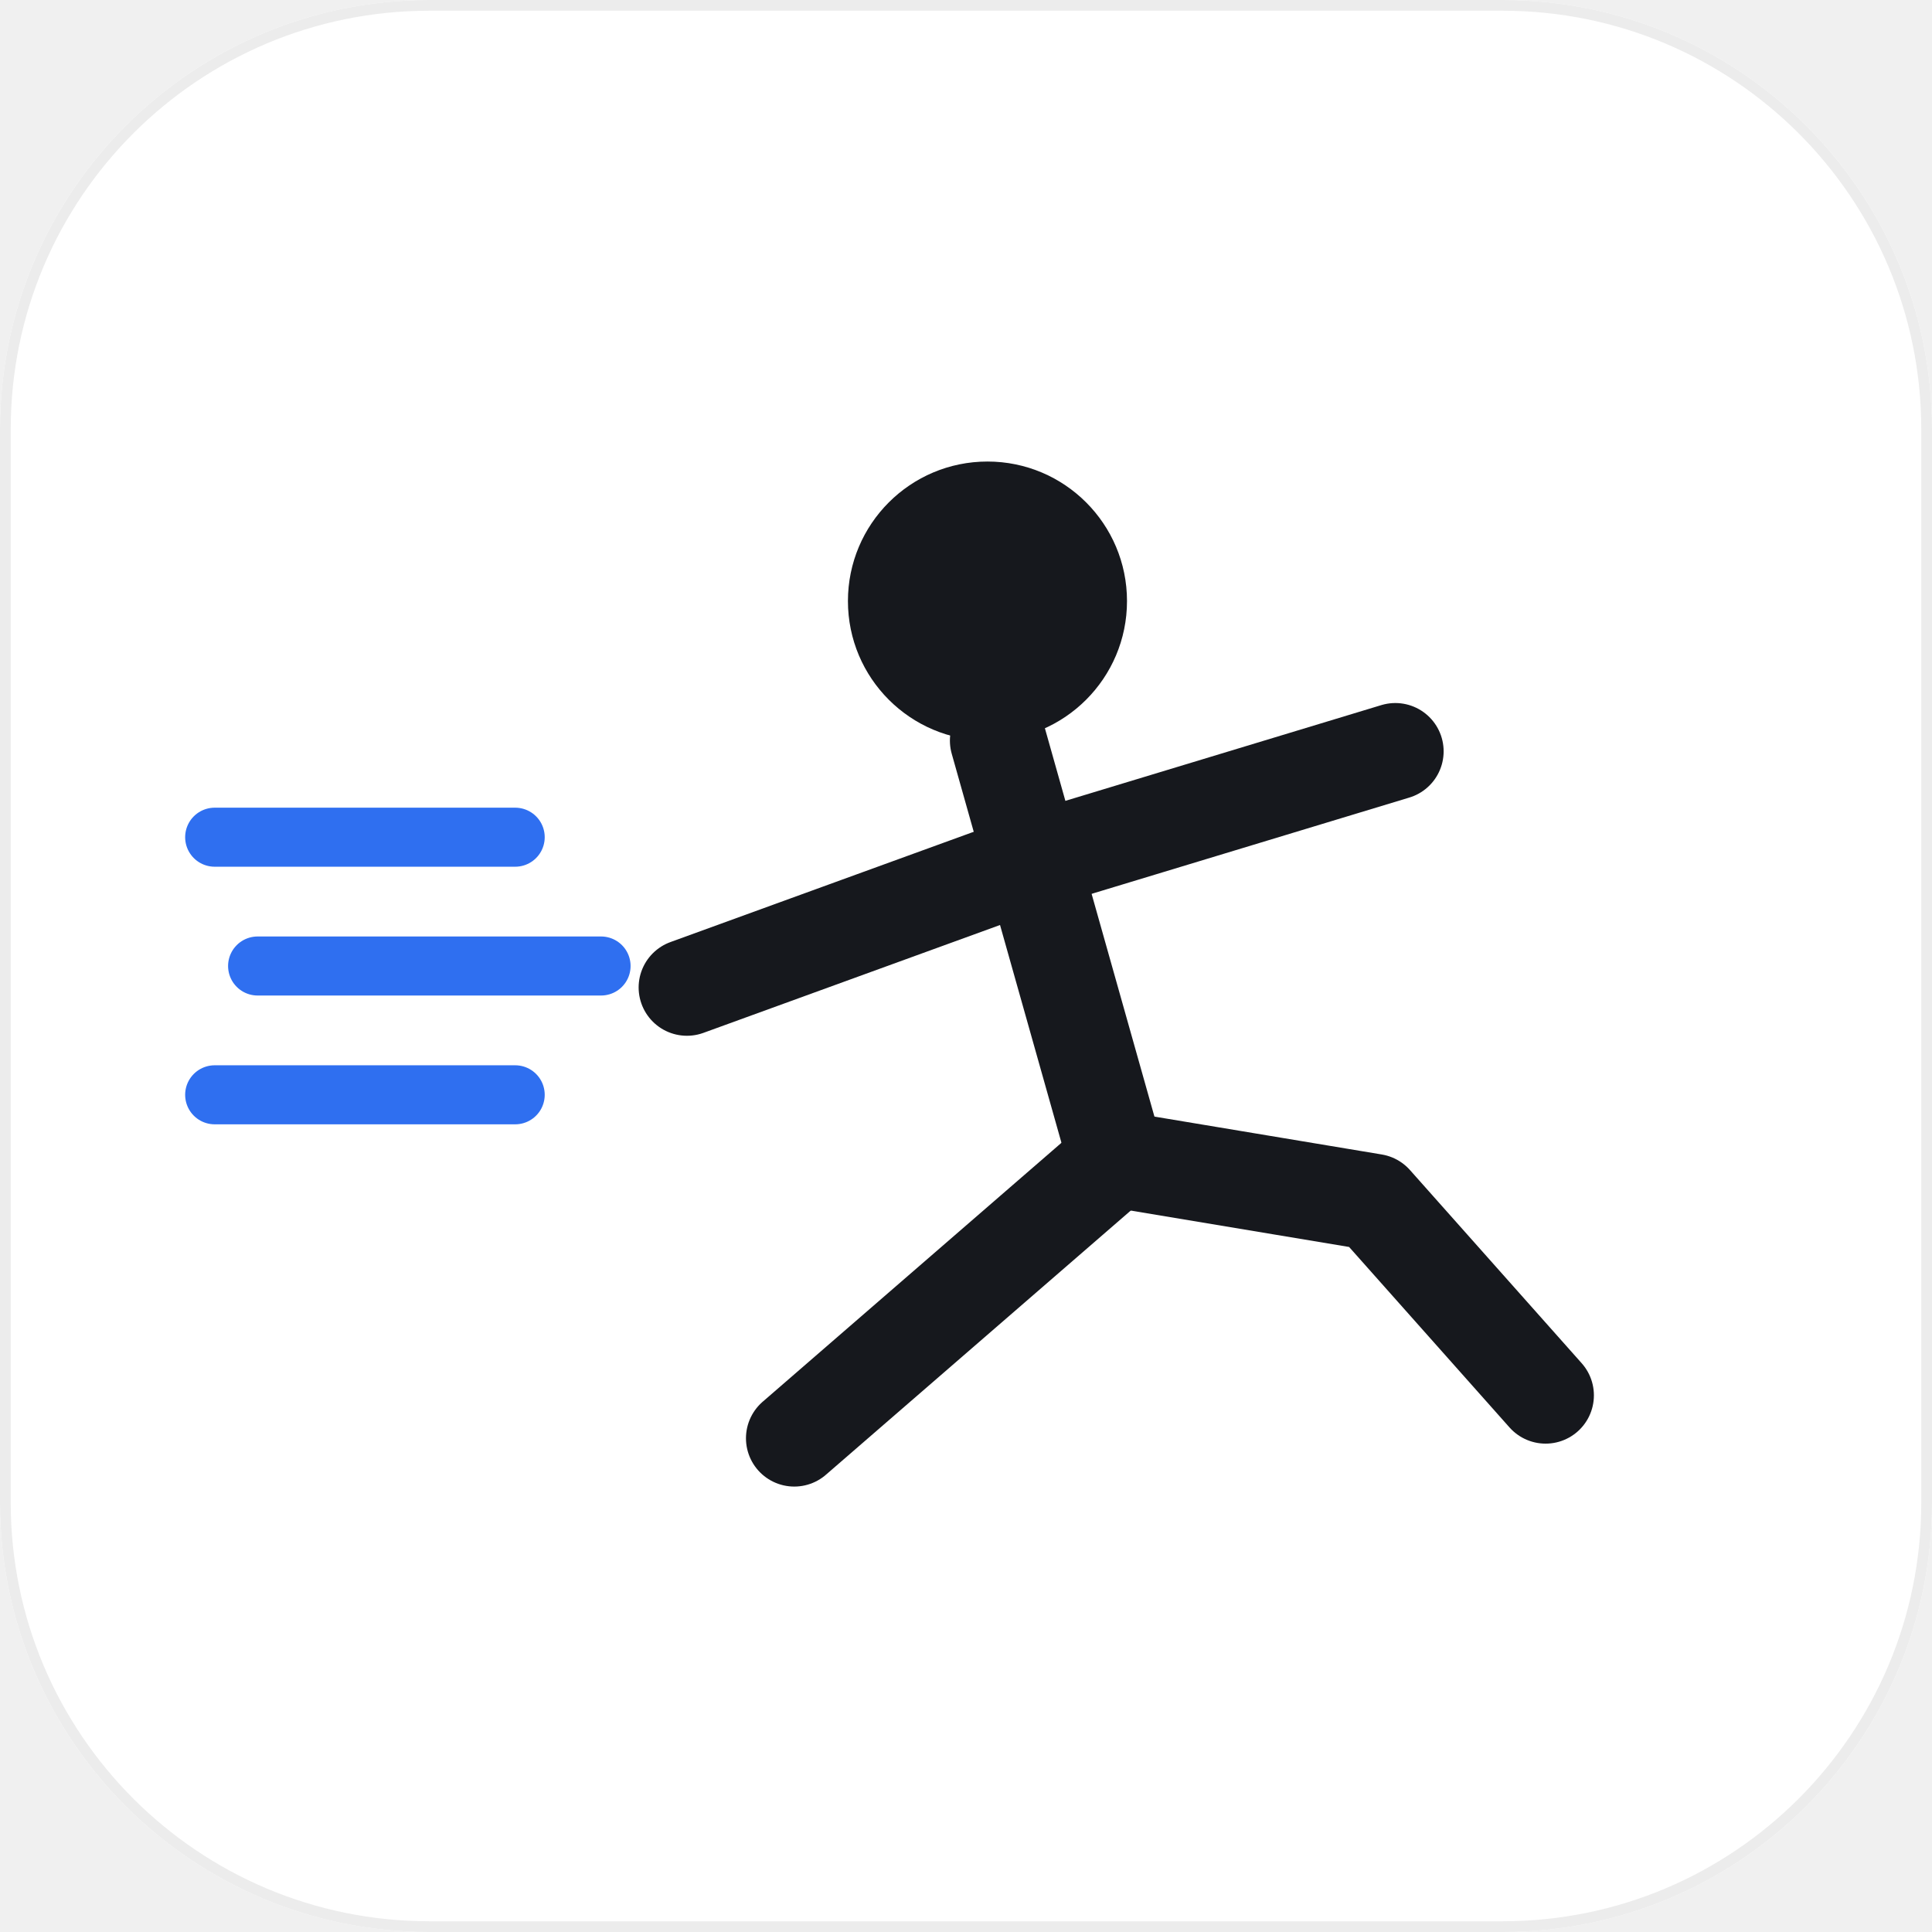
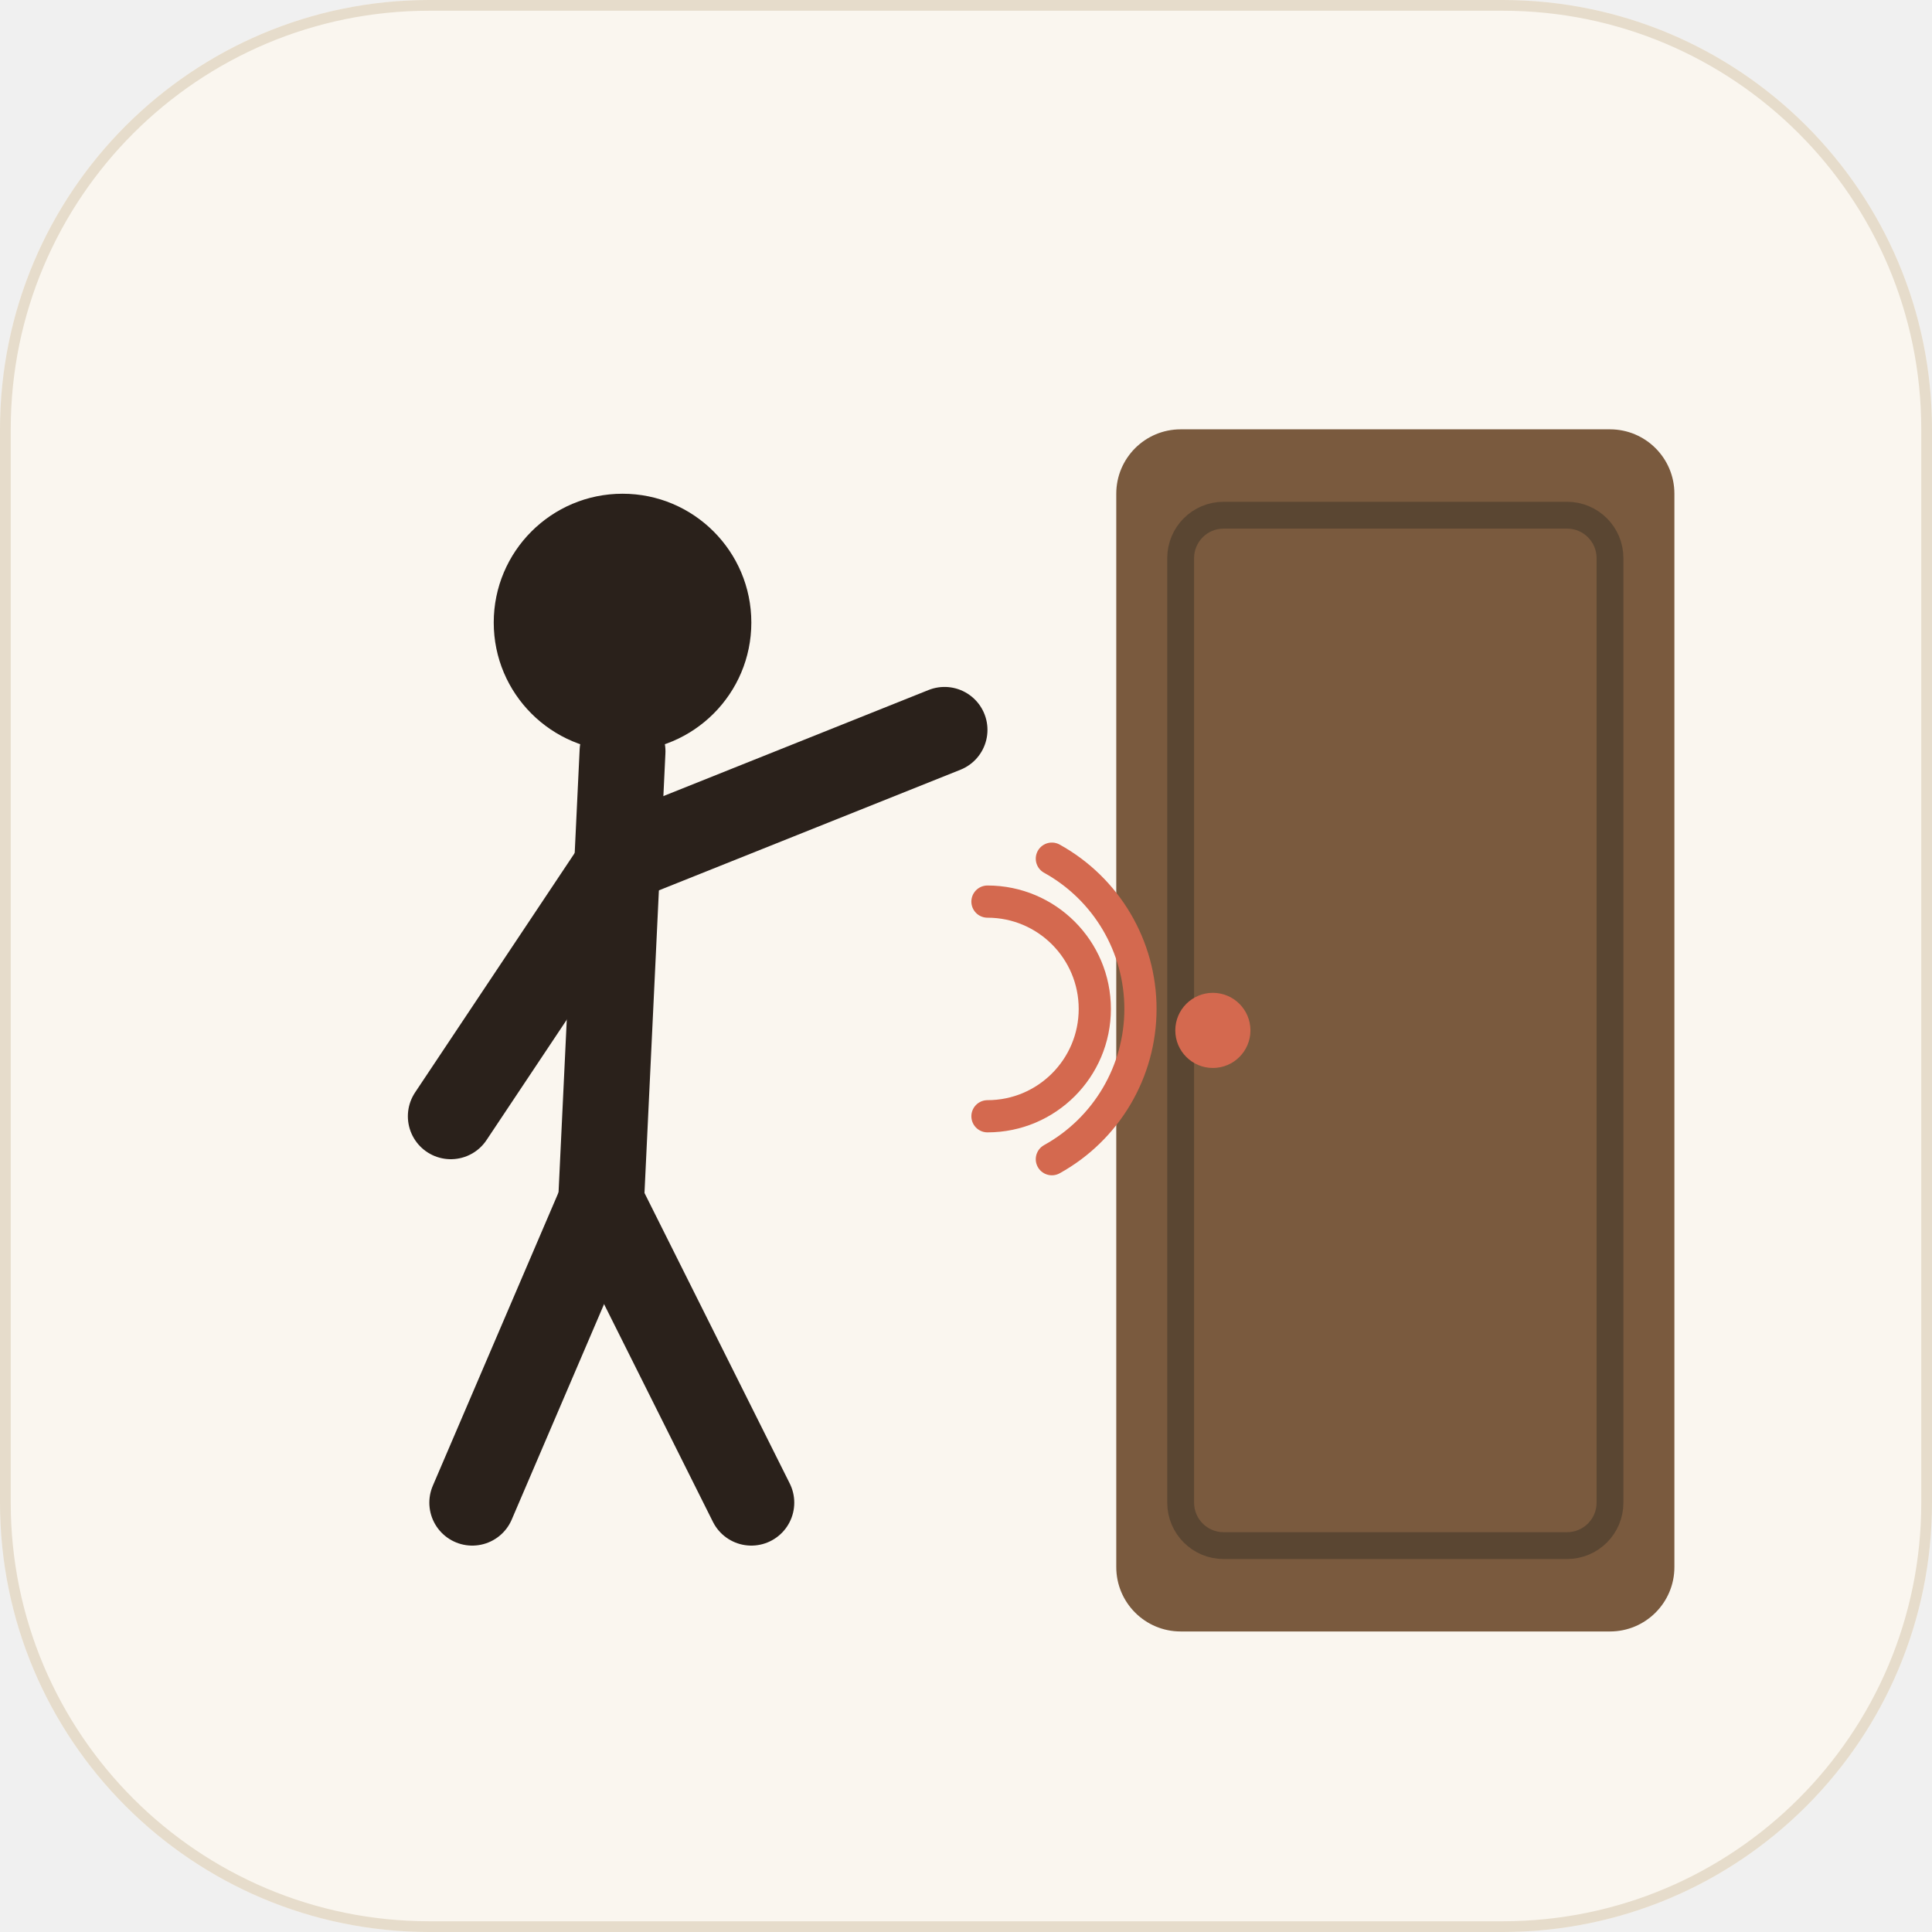
- <svg xmlns="http://www.w3.org/2000/svg" viewBox="0 0 180 180" width="180" height="180" role="img" aria-label="Slide">
-   <rect width="180" height="180" rx="40" fill="#FFFFFF" />
-   <rect x="0.5" y="0.5" width="179" height="179" rx="39.5" fill="none" stroke="#ECECEC" />
-   <g stroke="#2F6FF0" stroke-width="5.5" stroke-linecap="round">
-     <line x1="20" y1="78" x2="48" y2="78" />
-     <line x1="24" y1="90" x2="56" y2="90" />
-     <line x1="20" y1="102" x2="48" y2="102" />
+ <svg xmlns="http://www.w3.org/2000/svg" viewBox="0 0 180 180" width="180" height="180" role="img" aria-label="Knock Knock">
+   <rect width="180" height="180" rx="40" fill="#FAF6EF" />
+   <rect x="0.5" y="0.5" width="179" height="179" rx="39.5" fill="none" stroke="#E6DCCB" />
+   <rect x="104" y="40" width="52" height="112" rx="6" fill="#7A5A3E" />
+   <rect x="110" y="48" width="40" height="96" rx="4" fill="none" stroke="#5A4632" stroke-width="2.5" />
+   <circle cx="113" cy="96" r="3.5" fill="#D4694F" />
+   <g fill="none" stroke="#D4694F" stroke-width="3" stroke-linecap="round">
+     <path d="M92 84 a10 10 0 0 1 0 20" />
+     <path d="M98 80 a16 16 0 0 1 0 28" />
  </g>
-   <g fill="none" stroke="#16181D" stroke-width="9" stroke-linecap="round" stroke-linejoin="round">
-     <circle cx="92" cy="56" r="13" fill="#16181D" stroke="none" />
-     <line x1="93" y1="69" x2="104" y2="108" />
-     <polyline points="104,108 128,112 144,130" />
-     <line x1="104" y1="108" x2="74" y2="134" />
-     <line x1="97" y1="80" x2="130" y2="70" />
-     <line x1="97" y1="80" x2="64" y2="92" />
+   <g fill="none" stroke="#2A211B" stroke-width="8" stroke-linecap="round" stroke-linejoin="round">
+     <circle cx="58" cy="58" r="12" fill="#2A211B" stroke="none" />
+     <line x1="58" y1="70" x2="56" y2="112" />
+     <line x1="56" y1="112" x2="44" y2="140" />
+     <line x1="56" y1="112" x2="70" y2="140" />
+     <line x1="58" y1="80" x2="42" y2="104" />
+     <line x1="58" y1="80" x2="88" y2="68" />
  </g>
</svg>
